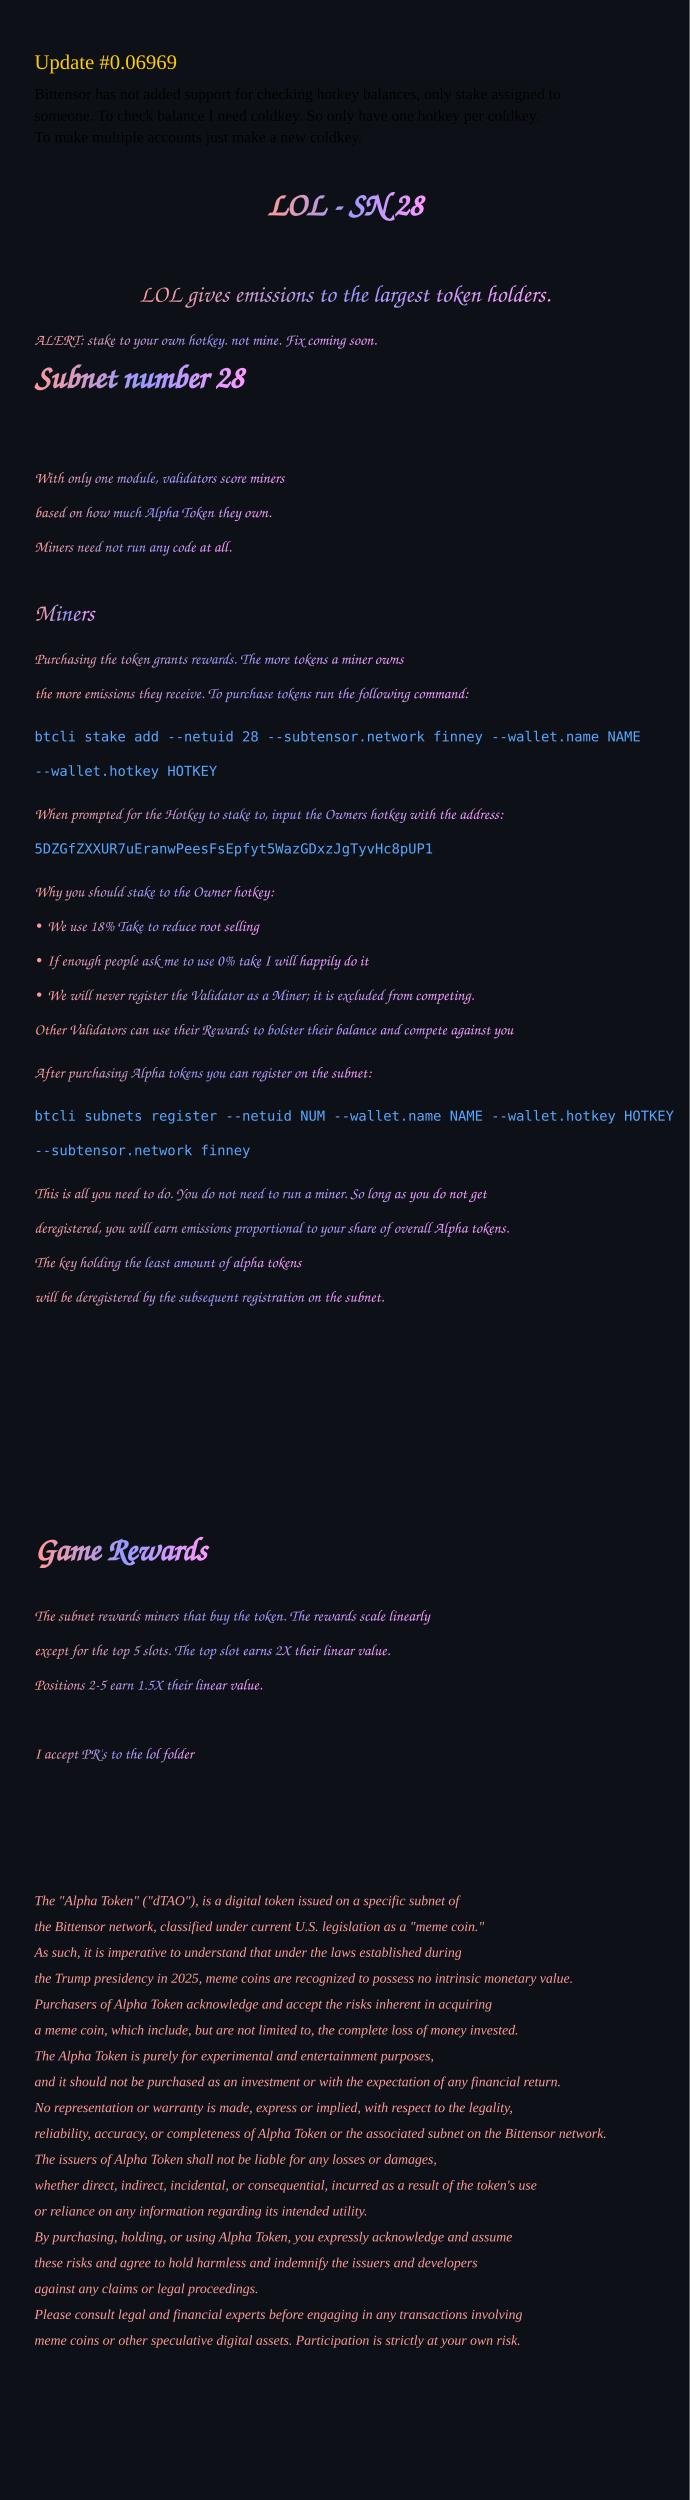
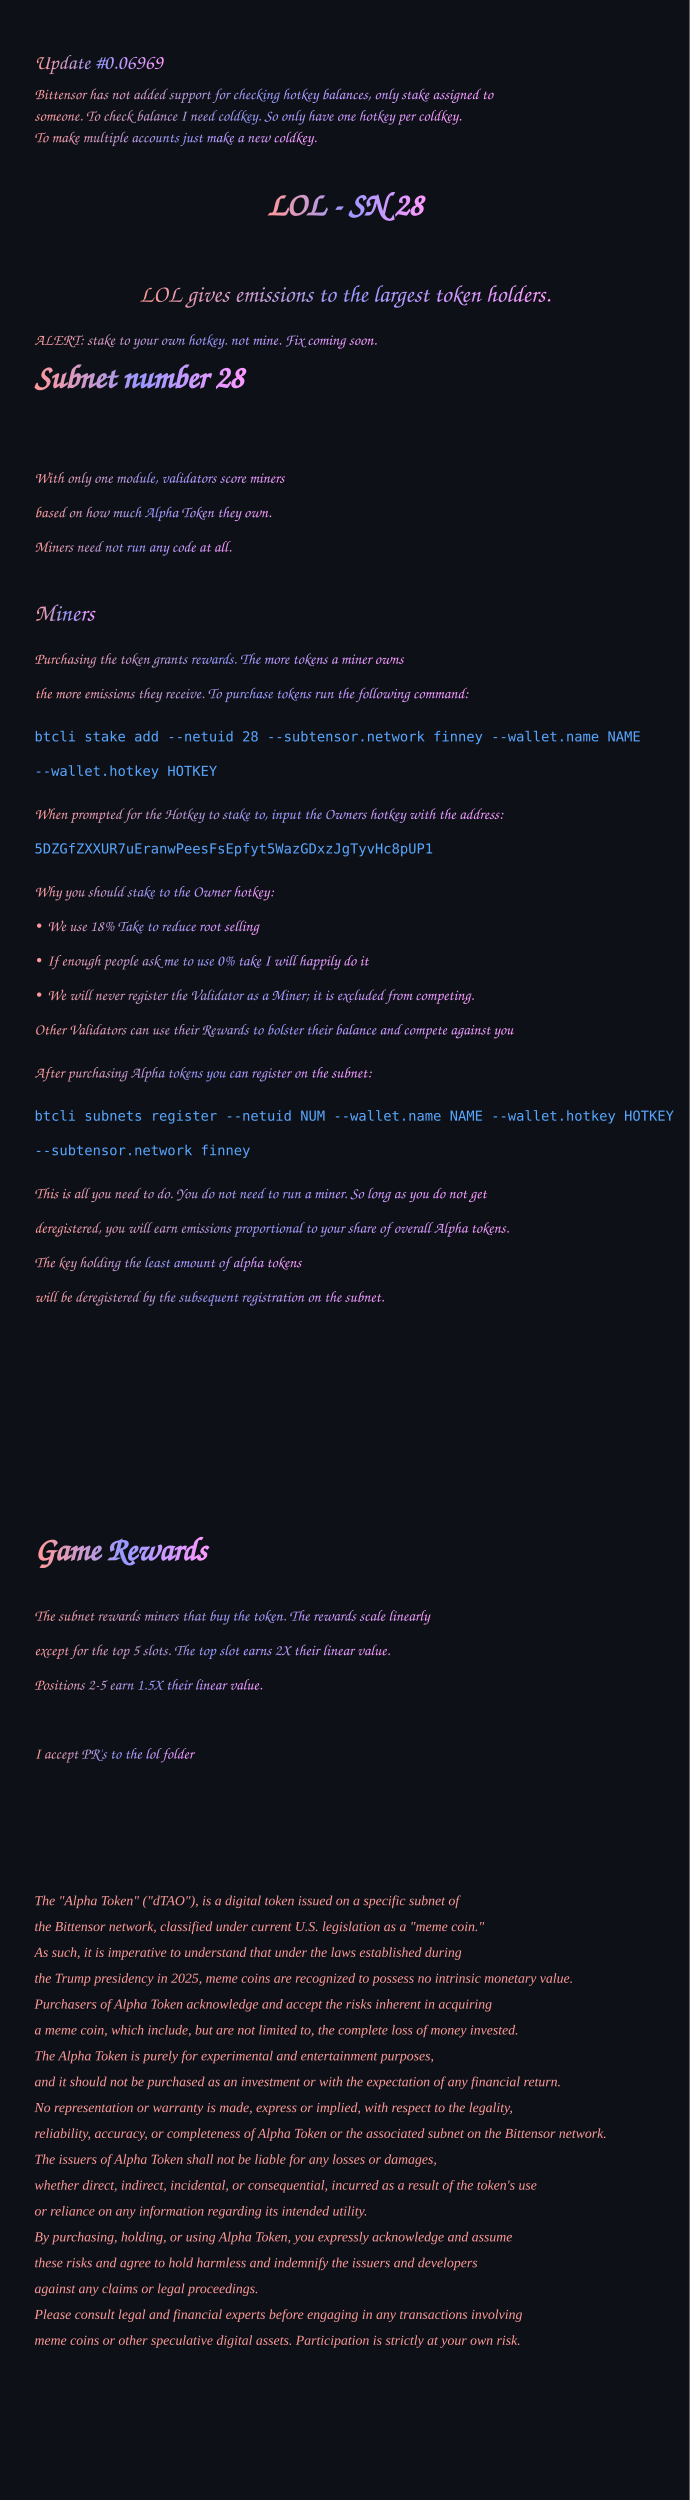
<svg xmlns="http://www.w3.org/2000/svg" viewBox="0 0 800 2900">
  <defs>
    <linearGradient id="rainbow" x1="0" y1="0" x2="100%" y2="0">
      <stop offset="0%" stop-color="#ff9999">
        <animate attributeName="offset" values="0;1;0" dur="15s" repeatCount="indefinite" />
      </stop>
      <stop offset="50%" stop-color="#9999ff">
        <animate attributeName="offset" values="0;1;0" dur="15s" repeatCount="indefinite" />
      </stop>
      <stop offset="100%" stop-color="#ff99ff">
        <animate attributeName="offset" values="0;1;0" dur="15s" repeatCount="indefinite" />
      </stop>
    </linearGradient>
  </defs>
  <style>
    .text { 
      font-family: "Comic Sans MS", cursive; 
      fill: url(#rainbow);
    }
    .title { font-size: 38px; font-weight: bold; }
    .subtitle { font-size: 28px; }
    .body { font-size: 18px; }
    .code { font-family: monospace; font-size: 16px; fill: #58a6ff; }
    .disclaimer { font-size: 16px; fill: #ff9999; font-style: italic; }
-     .update { font-size: 24px; fill: #ffcc00; }
+     .update { font-size: 24px; fill: url(#rainbow); }
    @keyframes moveAround {
      0% { transform: translate(0, 0) rotate(0deg); }
      20% { transform: translate(200px, 300px) rotate(10deg); }
      40% { transform: translate(-200px, 600px) rotate(-10deg); }
      60% { transform: translate(100px, 900px) rotate(5deg); }
      80% { transform: translate(-100px, 450px) rotate(-5deg); }
      100% { transform: translate(0, 0) rotate(0deg); }
    }
    .moving-title {
      animation: moveAround 20s ease-in-out infinite;
    }
  </style>
  <rect width="800" height="2900" fill="#0d1117" />
-   <text x="40" y="80" class="update">Update #0.06969</text>
-   <text x="40" y="115" class="body">Bittensor has not added support for checking hotkey balances, only stake assigned to</text>
-   <text x="40" y="140" class="body">someone. To check balance I need coldkey. So only have one hotkey per coldkey.</text>
-   <text x="40" y="165" class="body">To make multiple accounts just make a new coldkey.</text>
+   <text x="40" y="80" class="text update">Update #0.06969</text>
+   <text x="40" y="115" class="text body">Bittensor has not added support for checking hotkey balances, only stake assigned to</text>
+   <text x="40" y="140" class="text body">someone. To check balance I need coldkey. So only have one hotkey per coldkey.</text>
+   <text x="40" y="165" class="text body">To make multiple accounts just make a new coldkey.</text>
  <g class="moving-title">
    <text x="400" y="250" class="text title" text-anchor="middle">LOL - SN 28</text>
  </g>
  <text x="400" y="350" class="text subtitle" text-anchor="middle">LOL gives emissions to the largest token holders.</text>
  <text x="40" y="400" class="text body">ALERT: stake to your own hotkey. not mine. Fix coming soon.</text>
  <text x="40" y="450" class="text title">Subnet number 28</text>
  <text x="40" y="560" class="text body">With only one module, validators score miners</text>
  <text x="40" y="600" class="text body">based on how much Alpha Token they own.</text>
  <text x="40" y="640" class="text body">Miners need not run any code at all.</text>
  <text x="40" y="720" class="text subtitle">Miners</text>
  <text x="40" y="770" class="text body">Purchasing the token grants rewards. The more tokens a miner owns</text>
  <text x="40" y="810" class="text body">the more emissions they receive. To purchase tokens run the following command:</text>
  <text x="40" y="860" class="code">btcli stake add --netuid 28 --subtensor.network finney --wallet.name NAME</text>
  <text x="40" y="900" class="code">--wallet.hotkey HOTKEY</text>
  <text x="40" y="950" class="text body">When prompted for the Hotkey to stake to, input the Owners hotkey with the address:</text>
  <text x="40" y="990" class="code">5DZGfZXXUR7uEranwPeesFsEpfyt5WazGDxzJgTyvHc8pUP1</text>
  <text x="40" y="1040" class="text body">Why you should stake to the Owner hotkey:</text>
  <text x="40" y="1080" class="text body">• We use 18% Take to reduce root selling</text>
  <text x="40" y="1120" class="text body">• If enough people ask me to use 0% take I will happily do it</text>
  <text x="40" y="1160" class="text body">• We will never register the Validator as a Miner; it is excluded from competing.</text>
  <text x="40" y="1200" class="text body">  Other Validators can use their Rewards to bolster their balance and compete against you</text>
  <text x="40" y="1250" class="text body">After purchasing Alpha tokens you can register on the subnet:</text>
  <text x="40" y="1300" class="code">btcli subnets register --netuid NUM --wallet.name NAME --wallet.hotkey HOTKEY</text>
  <text x="40" y="1340" class="code">--subtensor.network finney</text>
  <text x="40" y="1390" class="text body">This is all you need to do. You do not need to run a miner. So long as you do not get</text>
  <text x="40" y="1430" class="text body">deregistered, you will earn emissions proportional to your share of overall Alpha tokens.</text>
  <text x="40" y="1470" class="text body">The key holding the least amount of alpha tokens</text>
  <text x="40" y="1510" class="text body">will be deregistered by the subsequent registration on the subnet.</text>
  <text x="40" y="1810" class="text title">Game Rewards</text>
  <text x="40" y="1880" class="text body">The subnet rewards miners that buy the token. The rewards scale linearly</text>
  <text x="40" y="1920" class="text body">except for the top 5 slots. The top slot earns 2X their linear value.</text>
  <text x="40" y="1960" class="text body">Positions 2-5 earn 1.5X their linear value.</text>
  <text x="40" y="2040" class="text body">I accept PR's to the lol folder</text>
  <text x="40" y="2210" class="disclaimer">The "Alpha Token" ("dTAO"), is a digital token issued on a specific subnet of</text>
  <text x="40" y="2240" class="disclaimer">the Bittensor network, classified under current U.S. legislation as a "meme coin."</text>
  <text x="40" y="2270" class="disclaimer">As such, it is imperative to understand that under the laws established during</text>
  <text x="40" y="2300" class="disclaimer">the Trump presidency in 2025, meme coins are recognized to possess no intrinsic monetary value.</text>
  <text x="40" y="2330" class="disclaimer">Purchasers of Alpha Token acknowledge and accept the risks inherent in acquiring</text>
  <text x="40" y="2360" class="disclaimer">a meme coin, which include, but are not limited to, the complete loss of money invested.</text>
  <text x="40" y="2390" class="disclaimer">The Alpha Token is purely for experimental and entertainment purposes,</text>
  <text x="40" y="2420" class="disclaimer">and it should not be purchased as an investment or with the expectation of any financial return.</text>
  <text x="40" y="2450" class="disclaimer">No representation or warranty is made, express or implied, with respect to the legality,</text>
  <text x="40" y="2480" class="disclaimer">reliability, accuracy, or completeness of Alpha Token or the associated subnet on the Bittensor network.</text>
  <text x="40" y="2510" class="disclaimer">The issuers of Alpha Token shall not be liable for any losses or damages,</text>
  <text x="40" y="2540" class="disclaimer">whether direct, indirect, incidental, or consequential, incurred as a result of the token's use</text>
  <text x="40" y="2570" class="disclaimer">or reliance on any information regarding its intended utility.</text>
  <text x="40" y="2600" class="disclaimer">By purchasing, holding, or using Alpha Token, you expressly acknowledge and assume</text>
  <text x="40" y="2630" class="disclaimer">these risks and agree to hold harmless and indemnify the issuers and developers</text>
  <text x="40" y="2660" class="disclaimer">against any claims or legal proceedings.</text>
  <text x="40" y="2690" class="disclaimer">Please consult legal and financial experts before engaging in any transactions involving</text>
  <text x="40" y="2720" class="disclaimer">meme coins or other speculative digital assets. Participation is strictly at your own risk.</text>
</svg>
